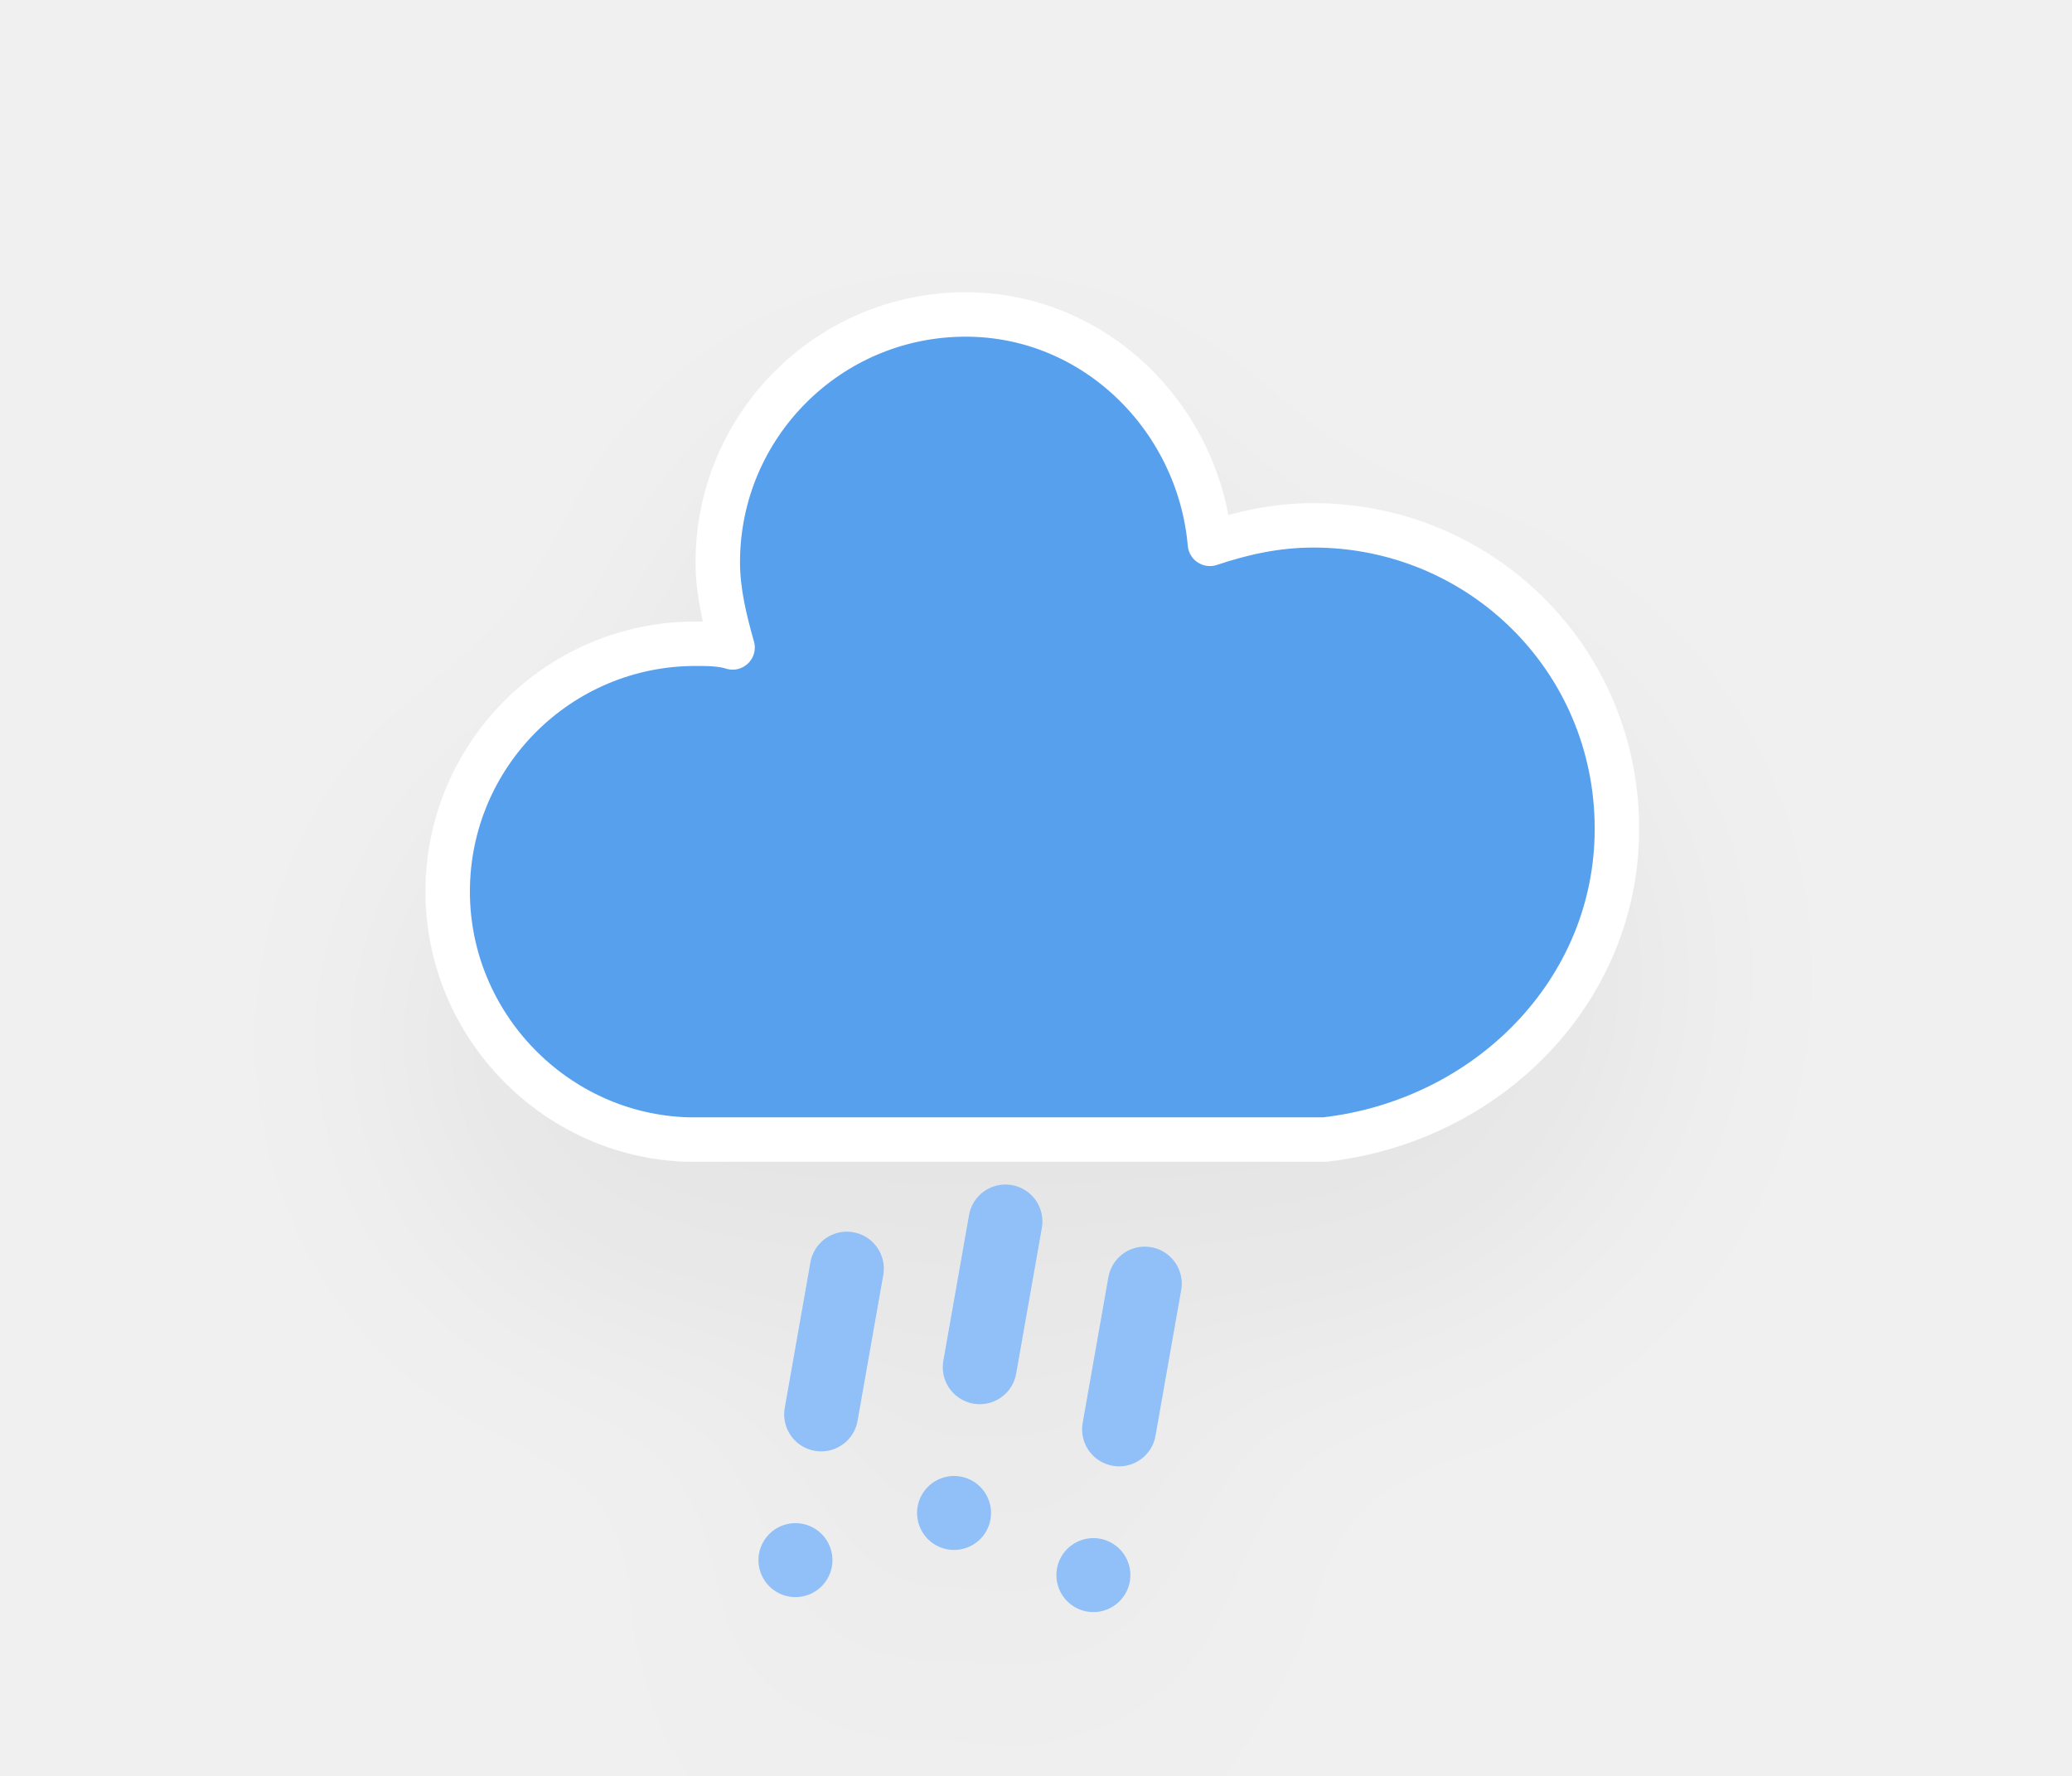
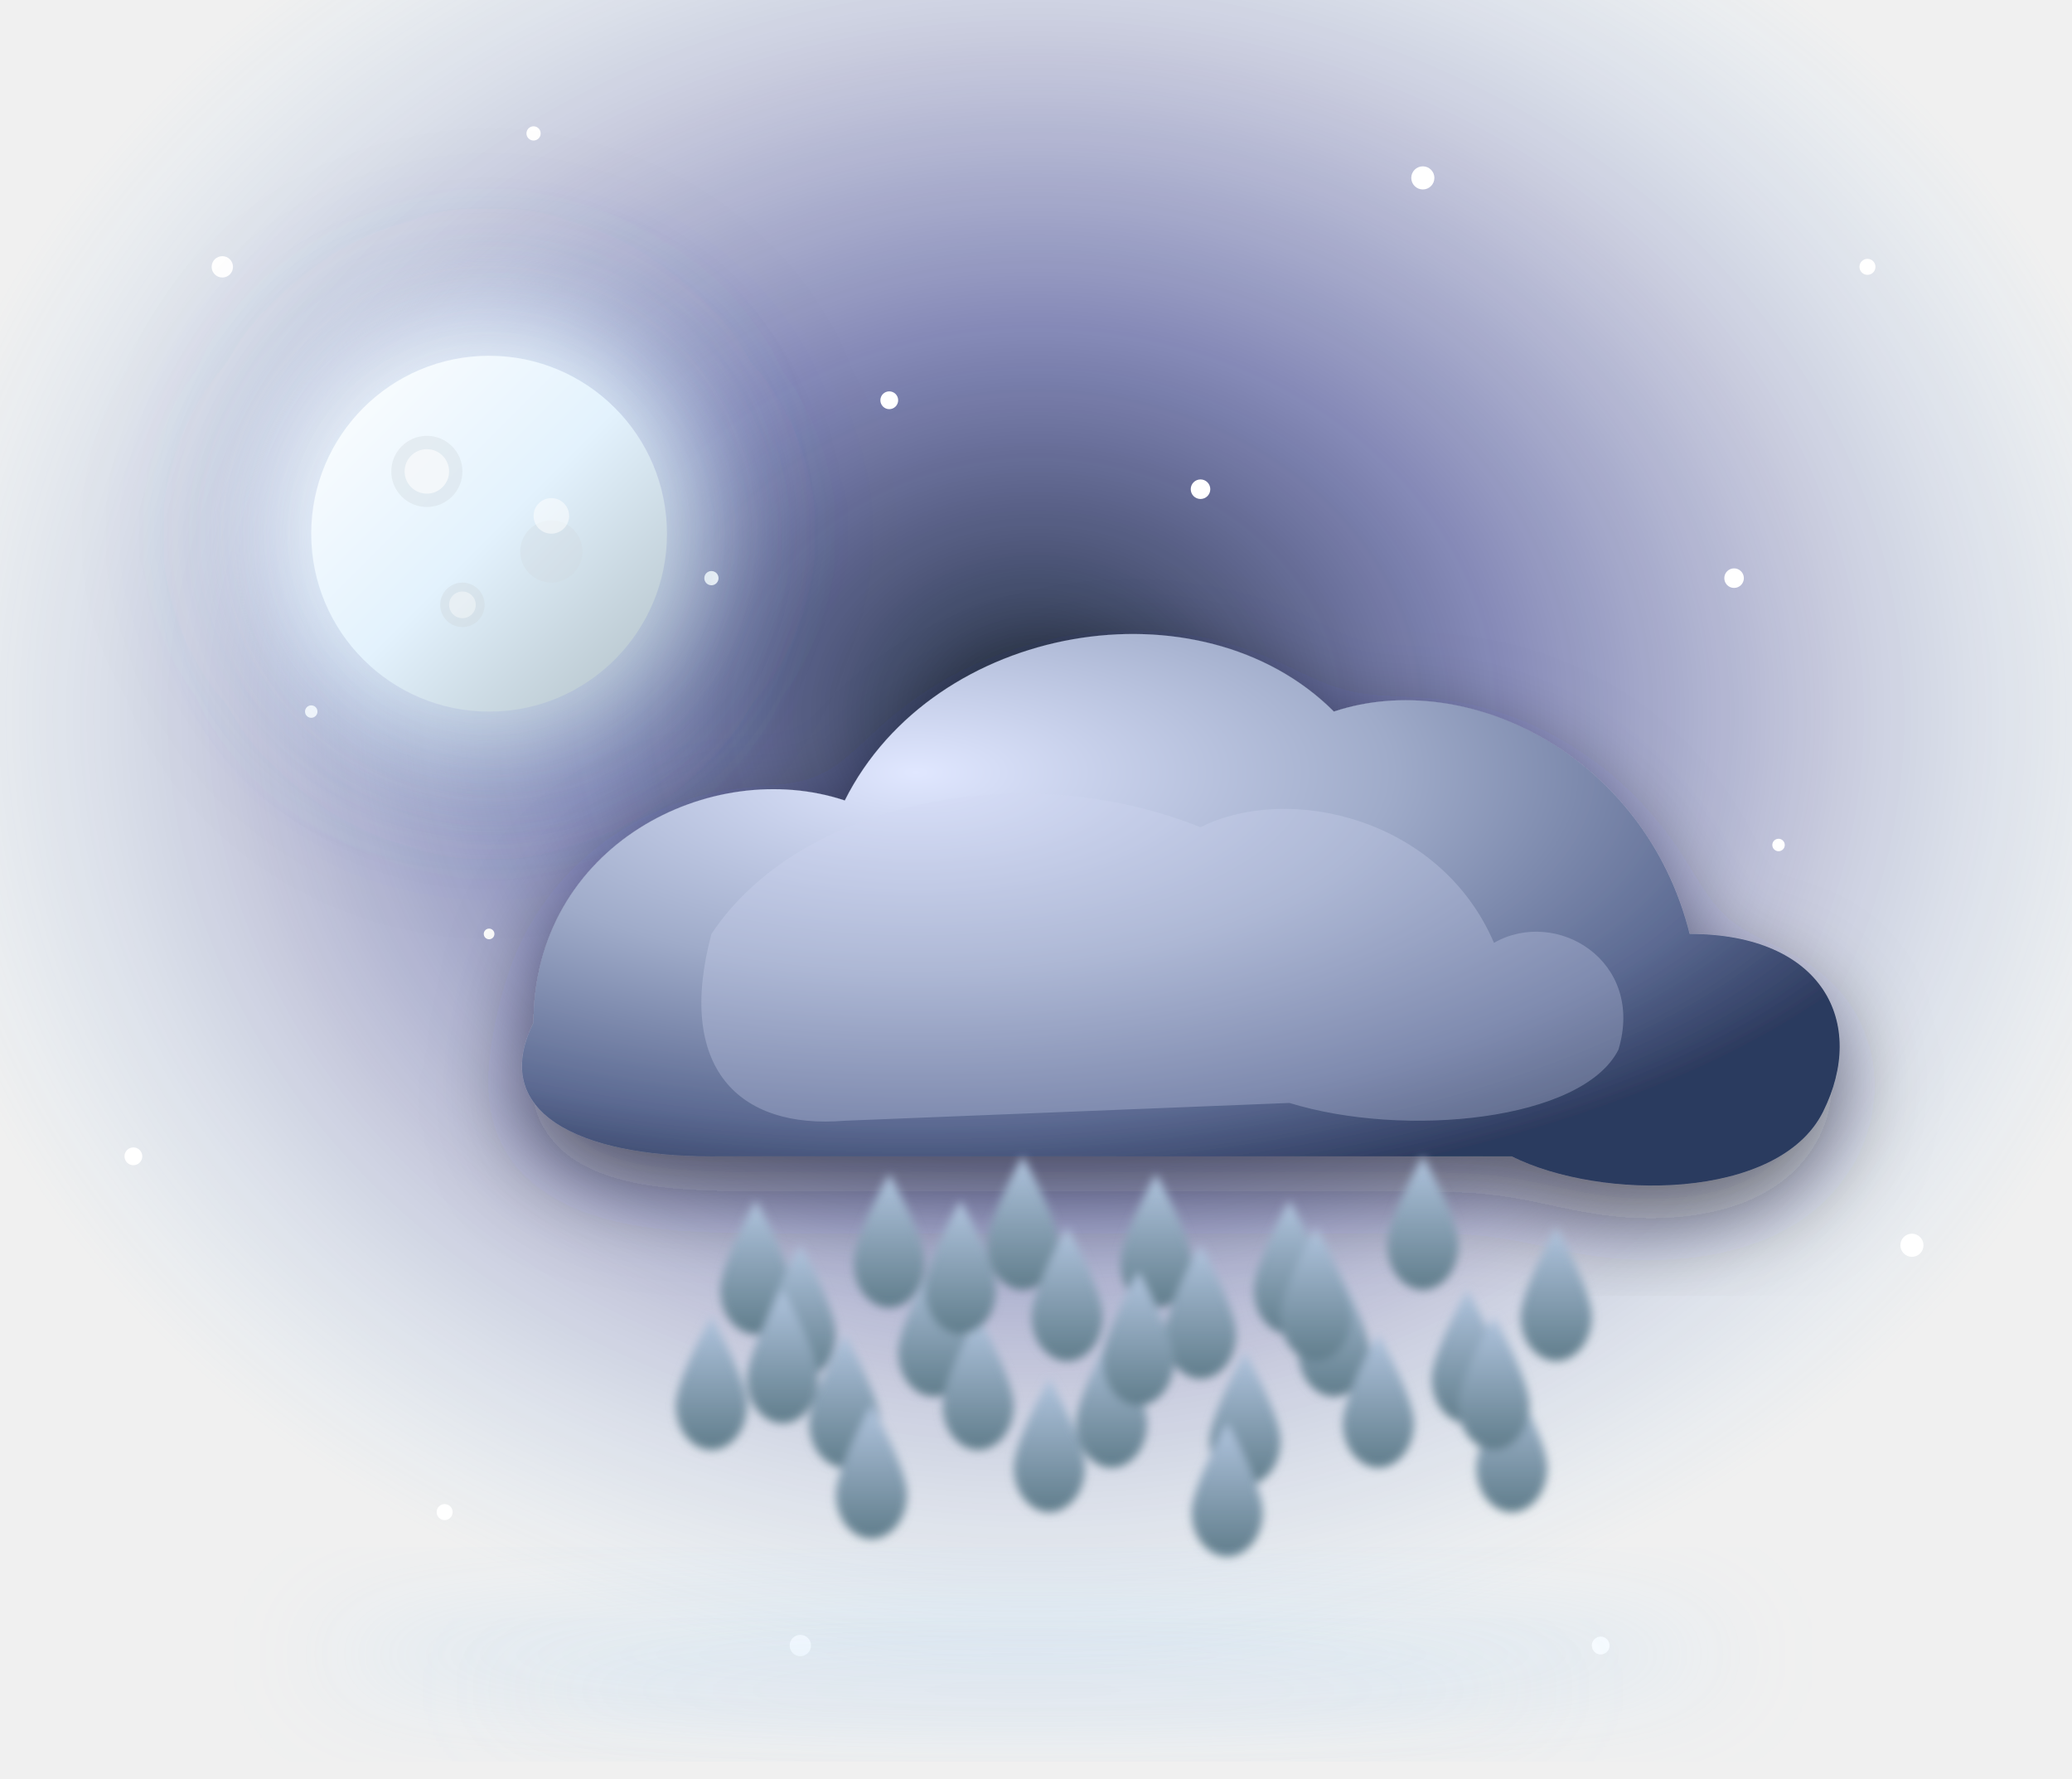
- <svg xmlns="http://www.w3.org/2000/svg" width="56" height="48" version="1.1">
+ <svg xmlns="http://www.w3.org/2000/svg" width="233" height="200" viewBox="0 0 233 200">
  <defs>
-     <filter id="blur" x="-.247" y="-.229" width="1.494" height="1.558">
-       <feGaussianBlur in="SourceAlpha" stdDeviation="3" />
-       <feOffset dx="0" dy="4" result="offsetblur" />
-       <feComponentTransfer>
-         <feFuncA slope="0.05" type="linear" />
-       </feComponentTransfer>
-       <feMerge>
-         <feMergeNode />
-         <feMergeNode in="SourceGraphic" />
-       </feMerge>
+     <radialGradient id="bgNight" cx="50%" cy="40%" r="55%">
+       <stop offset="0%" stop-color="#0D1B2A" stop-opacity="0.9" />
+       <stop offset="40%" stop-color="#1A237E" stop-opacity="0.5" />
+       <stop offset="70%" stop-color="#283593" stop-opacity="0.2" />
+       <stop offset="100%" stop-color="#64B5F6" stop-opacity="0" />
+     </radialGradient>
+     <radialGradient id="moonGlow" cx="50%" cy="50%" r="50%">
+       <stop offset="0%" stop-color="#E3F2FD" stop-opacity="0.5" />
+       <stop offset="50%" stop-color="#90CAF9" stop-opacity="0.2" />
+       <stop offset="100%" stop-color="#1A237E" stop-opacity="0" />
+     </radialGradient>
+     <linearGradient id="moonCore" x1="0" y1="0" x2="1" y2="1">
+       <stop offset="0%" stop-color="#FFFFFF" />
+       <stop offset="50%" stop-color="#E3F2FD" />
+       <stop offset="100%" stop-color="#B0BEC5" />
+     </linearGradient>
+     <radialGradient id="cloudNight" cx="30%" cy="25%" r="80%">
+       <stop offset="0%" stop-color="#E0E7FF" />
+       <stop offset="45%" stop-color="#9FABC9" />
+       <stop offset="80%" stop-color="#5C6A92" />
+       <stop offset="100%" stop-color="#2C3A5E" />
+     </radialGradient>
+     <linearGradient id="rainNight" x1="0" y1="0" x2="0" y2="1">
+       <stop offset="0%" stop-color="#B0C4DE" />
+       <stop offset="100%" stop-color="#607D8B" />
+     </linearGradient>
+     <filter id="moonGlowFilter" x="-50%" y="-50%" width="200%" height="200%">
+       <feGaussianBlur stdDeviation="6" />
    </filter>
-     <style type="text/css">
-       
-       /*
- ** RAIN
- */
-       @keyframes am-weather-rain {
-         0% {
-           stroke-dashoffset: 0;
-         }
+     <filter id="cloudShadowNight" x="-20%" y="-20%" width="140%" height="140%">
+       <feDropShadow dx="0" dy="4" stdDeviation="5" flood-color="#0A1128" flood-opacity="0.6" />
+     </filter>
+     <filter id="rainBlurNight" x="-50%" y="-50%" width="200%" height="200%">
+       <feGaussianBlur stdDeviation="0.5" />
+     </filter>
+   </defs>
+   <style>
+     .bgLayerNight {
+       animation: bgPulseNight 8s ease-in-out infinite;
+     }
+     .moonMove {
+       animation: slideBehindCloudNight 10s ease-in-out infinite alternate;
+       transform-origin: 55px 60px;
+     }
+     .cloudMoveNight {
+       animation: cloudFloatNight 5s ease-in-out infinite;
+     }
+     .rainDropNight {
+       animation: fallHeavyNight 1.2s linear infinite;
+     }
+     .twinkleStar { animation: twinkle 3s ease-in-out infinite; }
+     .twinkleStarSlow { animation: twinkle 5s ease-in-out infinite; }
+     
+     /* Opóźnienia dla kropel – ulewny deszcz (zachowane) */
+     .d1 { animation-delay: 0s; }
+     .d2 { animation-delay: 0.08s; }
+     .d3 { animation-delay: 0.16s; }
+     .d4 { animation-delay: 0.24s; }
+     .d5 { animation-delay: 0.32s; }
+     .d6 { animation-delay: 0.40s; }
+     .d7 { animation-delay: 0.48s; }
+     .d8 { animation-delay: 0.56s; }
+     .d9 { animation-delay: 0.64s; }
+     .d10 { animation-delay: 0.72s; }
+     .d11 { animation-delay: 0.80s; }
+     .d12 { animation-delay: 0.88s; }
+     .d13 { animation-delay: 0.96s; }
+     .d14 { animation-delay: 1.04s; }
+     .d15 { animation-delay: 0.04s; }
+     .d16 { animation-delay: 0.12s; }
+     .d17 { animation-delay: 0.20s; }
+     .d18 { animation-delay: 0.28s; }
+     .d19 { animation-delay: 0.36s; }
+     .d20 { animation-delay: 0.44s; }
+     .d21 { animation-delay: 0.52s; }
+     .d22 { animation-delay: 0.60s; }
+     .d23 { animation-delay: 0.68s; }
+     .d24 { animation-delay: 0.76s; }
+     .d25 { animation-delay: 0.84s; }
+     .d26 { animation-delay: 0.92s; }
+     .d27 { animation-delay: 1.00s; }
+     .d28 { animation-delay: 1.08s; }

-         100% {
-           stroke-dashoffset: -100;
-         }
-       }
- 
-       .am-weather-rain-1 {
-         -webkit-animation-name: am-weather-rain;
-         -moz-animation-name: am-weather-rain;
-         -ms-animation-name: am-weather-rain;
-         animation-name: am-weather-rain;
-         -webkit-animation-duration: 8s;
-         -moz-animation-duration: 8s;
-         -ms-animation-duration: 8s;
-         animation-duration: 8s;
-         -webkit-animation-timing-function: linear;
-         -moz-animation-timing-function: linear;
-         -ms-animation-timing-function: linear;
-         animation-timing-function: linear;
-         -webkit-animation-iteration-count: infinite;
-         -moz-animation-iteration-count: infinite;
-         -ms-animation-iteration-count: infinite;
-         animation-iteration-count: infinite;
-       }
- 
-       .am-weather-rain-2 {
-         -webkit-animation-name: am-weather-rain;
-         -moz-animation-name: am-weather-rain;
-         -ms-animation-name: am-weather-rain;
-         animation-name: am-weather-rain;
-         -webkit-animation-delay: 0.25s;
-         -moz-animation-delay: 0.25s;
-         -ms-animation-delay: 0.25s;
-         animation-delay: 0.25s;
-         -webkit-animation-duration: 8s;
-         -moz-animation-duration: 8s;
-         -ms-animation-duration: 8s;
-         animation-duration: 8s;
-         -webkit-animation-timing-function: linear;
-         -moz-animation-timing-function: linear;
-         -ms-animation-timing-function: linear;
-         animation-timing-function: linear;
-         -webkit-animation-iteration-count: infinite;
-         -moz-animation-iteration-count: infinite;
-         -ms-animation-iteration-count: infinite;
-         animation-iteration-count: infinite;
-       }
- 
-       /*
- ** CLOUDS
- */
-       @keyframes am-weather-cloud-2 {
-         0% {
-           -webkit-transform: translate(0px, 0px);
-           -moz-transform: translate(0px, 0px);
-           -ms-transform: translate(0px, 0px);
-           transform: translate(0px, 0px);
-         }
- 
-         50% {
-           -webkit-transform: translate(2px, 0px);
-           -moz-transform: translate(2px, 0px);
-           -ms-transform: translate(2px, 0px);
-           transform: translate(2px, 0px);
-         }
- 
-         100% {
-           -webkit-transform: translate(0px, 0px);
-           -moz-transform: translate(0px, 0px);
-           -ms-transform: translate(0px, 0px);
-           transform: translate(0px, 0px);
-         }
-       }
- 
-       .am-weather-cloud-2 {
-         -webkit-animation-name: am-weather-cloud-2;
-         -moz-animation-name: am-weather-cloud-2;
-         animation-name: am-weather-cloud-2;
-         -webkit-animation-duration: 3s;
-         -moz-animation-duration: 3s;
-         animation-duration: 3s;
-         -webkit-animation-timing-function: linear;
-         -moz-animation-timing-function: linear;
-         animation-timing-function: linear;
-         -webkit-animation-iteration-count: infinite;
-         -moz-animation-iteration-count: infinite;
-         animation-iteration-count: infinite;
-       }
-       
-     </style>
-   </defs>
-   <g transform="translate(16,-2)" filter="url(#blur)">
-     <g class="am-weather-cloud-3" style="-moz-animation-duration:3s;-moz-animation-iteration-count:infinite;-moz-animation-name:am-weather-cloud-2;-moz-animation-timing-function:linear;-webkit-animation-duration:3s;-webkit-animation-iteration-count:infinite;-webkit-animation-name:am-weather-cloud-2;-webkit-animation-timing-function:linear">
-       <path transform="translate(-20,-11)" d="m47.7 35.4c0-4.6-3.7-8.2-8.2-8.2-1 0-1.9 0.2-2.8 0.5-0.3-3.4-3.1-6.2-6.6-6.2-3.7 0-6.7 3-6.7 6.7 0 0.8 0.2 1.6 0.4 2.3-0.3-0.1-0.7-0.1-1-0.1-3.7 0-6.7 3-6.7 6.7 0 3.6 2.9 6.6 6.5 6.7h17.2c4.4-0.5 7.9-4 7.9-8.4z" fill="#57a0ee" stroke="#fff" stroke-linejoin="round" stroke-width="1.2" />
-     </g>
-     <g transform="translate(-20,-10) rotate(10,-247.39,200.17)" fill="none" stroke="#91c0f8" stroke-dasharray="4, 4" stroke-linecap="round" stroke-width="2">
-       <line class="am-weather-rain-1" transform="translate(-4,1)" y2="8" style="-moz-animation-duration:8s;-moz-animation-iteration-count:infinite;-moz-animation-name:am-weather-rain;-moz-animation-timing-function:linear;-ms-animation-duration:8s;-ms-animation-iteration-count:infinite;-ms-animation-name:am-weather-rain;-ms-animation-timing-function:linear;-webkit-animation-duration:8s;-webkit-animation-iteration-count:infinite;-webkit-animation-name:am-weather-rain;-webkit-animation-timing-function:linear" />
-       <line class="am-weather-rain-2" transform="translate(0,-1)" y2="8" style="-moz-animation-delay:0.25s;-moz-animation-duration:8s;-moz-animation-iteration-count:infinite;-moz-animation-name:am-weather-rain;-moz-animation-timing-function:linear;-ms-animation-delay:0.25s;-ms-animation-duration:8s;-ms-animation-iteration-count:infinite;-ms-animation-name:am-weather-rain;-ms-animation-timing-function:linear;-webkit-animation-delay:0.25s;-webkit-animation-duration:8s;-webkit-animation-iteration-count:infinite;-webkit-animation-name:am-weather-rain;-webkit-animation-timing-function:linear" />
-       <line class="am-weather-rain-1" transform="translate(4)" y2="8" style="-moz-animation-duration:8s;-moz-animation-iteration-count:infinite;-moz-animation-name:am-weather-rain;-moz-animation-timing-function:linear;-ms-animation-duration:8s;-ms-animation-iteration-count:infinite;-ms-animation-name:am-weather-rain;-ms-animation-timing-function:linear;-webkit-animation-duration:8s;-webkit-animation-iteration-count:infinite;-webkit-animation-name:am-weather-rain;-webkit-animation-timing-function:linear" />
-     </g>
+     @keyframes bgPulseNight {
+       0%,100% { opacity: 0.85; }
+       50% { opacity: 1; }
+     }
+     @keyframes slideBehindCloudNight {
+       0% { transform: translateX(0); }
+       100% { transform: translateX(85px); }
+     }
+     @keyframes cloudFloatNight {
+       0%,100% { transform: translateX(0) translateY(0); }
+       50% { transform: translateX(-3px) translateY(-2px); }
+     }
+     @keyframes fallHeavyNight {
+       0% { transform: translateY(-25px); opacity: 0; }
+       15% { opacity: 0.7; }
+       85% { opacity: 0.6; }
+       100% { transform: translateY(48px); opacity: 0; }
+     }
+     @keyframes twinkle {
+       0%,100% { opacity: 0.2; transform: scale(0.8); }
+       50% { opacity: 1; transform: scale(1.2); }
+     }
+   </style>
+   <rect width="233" height="200" fill="url(#bgNight)" class="bgLayerNight" />
+   <g fill="#FFFFFF">
+     <circle cx="25" cy="30" r="1.2" class="twinkleStar" style="animation-delay: 0s" />
+     <circle cx="60" cy="15" r="0.8" class="twinkleStarSlow" style="animation-delay: 0.5s" />
+     <circle cx="100" cy="45" r="1" class="twinkleStar" style="animation-delay: 1.2s" />
+     <circle cx="160" cy="20" r="1.3" class="twinkleStar" style="animation-delay: 2s" />
+     <circle cx="210" cy="30" r="0.9" class="twinkleStarSlow" style="animation-delay: 0.8s" />
+     <circle cx="195" cy="65" r="1.1" class="twinkleStar" style="animation-delay: 1.5s" />
+     <circle cx="35" cy="80" r="0.7" class="twinkleStar" style="animation-delay: 2.5s" />
+     <circle cx="15" cy="130" r="1" class="twinkleStarSlow" style="animation-delay: 0.3s" />
+     <circle cx="50" cy="170" r="0.9" class="twinkleStar" style="animation-delay: 1.8s" />
+     <circle cx="90" cy="185" r="1.2" class="twinkleStar" style="animation-delay: 2.2s" />
+     <circle cx="140" cy="170" r="0.8" class="twinkleStarSlow" style="animation-delay: 0.6s" />
+     <circle cx="180" cy="185" r="1" class="twinkleStar" style="animation-delay: 1.1s" />
+     <circle cx="215" cy="140" r="1.3" class="twinkleStar" style="animation-delay: 2.8s" />
+     <circle cx="175" cy="105" r="0.9" class="twinkleStarSlow" style="animation-delay: 1.4s" />
+     <circle cx="55" cy="105" r="0.6" class="twinkleStar" style="animation-delay: 3s" />
+     <circle cx="135" cy="55" r="1.1" class="twinkleStar" style="animation-delay: 0.9s" />
+     <circle cx="80" cy="65" r="0.8" class="twinkleStarSlow" style="animation-delay: 1.7s" />
+     <circle cx="200" cy="95" r="0.7" class="twinkleStar" style="animation-delay: 2.3s" />
  </g>
+   <g class="moonMove">
+     <circle cx="55" cy="60" r="38" fill="url(#moonGlow)" filter="url(#moonGlowFilter)" />
+     <circle cx="55" cy="60" r="24" fill="url(#moonCore)" filter="url(#moonGlowFilter)" opacity="0.95" />
+     <circle cx="55" cy="60" r="20" fill="url(#moonCore)" />
+     <circle cx="48" cy="53" r="4" fill="#CFD8DC" opacity="0.35" />
+     <circle cx="62" cy="62" r="3.5" fill="#CFD8DC" opacity="0.3" />
+     <circle cx="52" cy="68" r="2.5" fill="#CFD8DC" opacity="0.4" />
+     <circle cx="48" cy="53" r="2.5" fill="#FFFFFF" opacity="0.6" />
+     <circle cx="62" cy="58" r="2" fill="#FFFFFF" opacity="0.5" />
+     <circle cx="52" cy="68" r="1.5" fill="#FFFFFF" opacity="0.4" />
+   </g>
+   <g class="cloudMoveNight" filter="url(#cloudShadowNight)">
+     <path d="M 60,115               C 60,95 80,85 95,90               C 105,70 135,65 150,80               C 165,75 185,85 190,105               C 205,105 210,115 205,125               C 200,135 180,135 170,130               L 80,130               C 65,130 55,125 60,115 Z" fill="url(#cloudNight)" />
+     <path d="M 80,105 C 90,90 115,85 135,93 C 145,88 162,92 168,106 C 175,102 185,108 182,118 C 178,126 158,128 145,124 L 95,126 C 83,127 76,120 80,105 Z" fill="#D0D8F0" opacity="0.3" />
+   </g>
+   <g filter="url(#rainBlurNight)">
+     <path class="rainDropNight d1" d="M85 135 C85 135 81 142 81 145 C81 148 83 150 85 150 C87 150 89 148 89 145 C89 142 85 135 85 135Z" fill="url(#rainNight)" />
+     <path class="rainDropNight d2" d="M100 132 C100 132 96 139 96 142 C96 145 98 147 100 147 C102 147 104 145 104 142 C104 139 100 132 100 132Z" fill="url(#rainNight)" />
+     <path class="rainDropNight d3" d="M115 130 C115 130 111 137 111 140 C111 143 113 145 115 145 C117 145 119 143 119 140 C119 137 115 130 115 130Z" fill="url(#rainNight)" />
+     <path class="rainDropNight d4" d="M130 132 C130 132 126 139 126 142 C126 145 128 147 130 147 C132 147 134 145 134 142 C134 139 130 132 130 132Z" fill="url(#rainNight)" />
+     <path class="rainDropNight d5" d="M145 135 C145 135 141 142 141 145 C141 148 143 150 145 150 C147 150 149 148 149 145 C149 142 145 135 145 135Z" fill="url(#rainNight)" />
+     <path class="rainDropNight d6" d="M160 130 C160 130 156 137 156 140 C156 143 158 145 160 145 C162 145 164 143 164 140 C164 137 160 130 160 130Z" fill="url(#rainNight)" />
+     <path class="rainDropNight d7" d="M175 138 C175 138 171 145 171 148 C171 151 173 153 175 153 C177 153 179 151 179 148 C179 145 175 138 175 138Z" fill="url(#rainNight)" />
+     <path class="rainDropNight d8" d="M90 140 C90 140 86 147 86 150 C86 153 88 155 90 155 C92 155 94 153 94 150 C94 147 90 140 90 140Z" fill="url(#rainNight)" />
+     <path class="rainDropNight d9" d="M105 142 C105 142 101 149 101 152 C101 155 103 157 105 157 C107 157 109 155 109 152 C109 149 105 142 105 142Z" fill="url(#rainNight)" />
+     <path class="rainDropNight d10" d="M120 138 C120 138 116 145 116 148 C116 151 118 153 120 153 C122 153 124 151 124 148 C124 145 120 138 120 138Z" fill="url(#rainNight)" />
+     <path class="rainDropNight d11" d="M135 140 C135 140 131 147 131 150 C131 153 133 155 135 155 C137 155 139 153 139 150 C139 147 135 140 135 140Z" fill="url(#rainNight)" />
+     <path class="rainDropNight d12" d="M150 142 C150 142 146 149 146 152 C146 155 148 157 150 157 C152 157 154 155 154 152 C154 149 150 142 150 142Z" fill="url(#rainNight)" />
+     <path class="rainDropNight d13" d="M165 145 C165 145 161 152 161 155 C161 158 163 160 165 160 C167 160 169 158 169 155 C169 152 165 145 165 145Z" fill="url(#rainNight)" />
+     <path class="rainDropNight d14" d="M80 148 C80 148 76 155 76 158 C76 161 78 163 80 163 C82 163 84 161 84 158 C84 155 80 148 80 148Z" fill="url(#rainNight)" />
+     <path class="rainDropNight d15" d="M95 150 C95 150 91 157 91 160 C91 163 93 165 95 165 C97 165 99 163 99 160 C99 157 95 150 95 150Z" fill="url(#rainNight)" />
+     <path class="rainDropNight d16" d="M110 148 C110 148 106 155 106 158 C106 161 108 163 110 163 C112 163 114 161 114 158 C114 155 110 148 110 148Z" fill="url(#rainNight)" />
+     <path class="rainDropNight d17" d="M125 150 C125 150 121 157 121 160 C121 163 123 165 125 165 C127 165 129 163 129 160 C129 157 125 150 125 150Z" fill="url(#rainNight)" />
+     <path class="rainDropNight d18" d="M140 152 C140 152 136 159 136 162 C136 165 138 167 140 167 C142 167 144 165 144 162 C144 159 140 152 140 152Z" fill="url(#rainNight)" />
+     <path class="rainDropNight d19" d="M155 150 C155 150 151 157 151 160 C151 163 153 165 155 165 C157 165 159 163 159 160 C159 157 155 150 155 150Z" fill="url(#rainNight)" />
+     <path class="rainDropNight d20" d="M170 155 C170 155 166 162 166 165 C166 168 168 170 170 170 C172 170 174 168 174 165 C174 162 170 155 170 155Z" fill="url(#rainNight)" />
+     <path class="rainDropNight d21" d="M88 145 C88 145 84 152 84 155 C84 158 86 160 88 160 C90 160 92 158 92 155 C92 152 88 145 88 145Z" fill="url(#rainNight)" />
+     <path class="rainDropNight d22" d="M108 135 C108 135 104 142 104 145 C104 148 106 150 108 150 C110 150 112 148 112 145 C112 142 108 135 108 135Z" fill="url(#rainNight)" />
+     <path class="rainDropNight d23" d="M128 143 C128 143 124 150 124 153 C124 156 126 158 128 158 C130 158 132 156 132 153 C132 150 128 143 128 143Z" fill="url(#rainNight)" />
+     <path class="rainDropNight d24" d="M148 138 C148 138 144 145 144 148 C144 151 146 153 148 153 C150 153 152 151 152 148 C152 145 148 138 148 138Z" fill="url(#rainNight)" />
+     <path class="rainDropNight d25" d="M168 148 C168 148 164 155 164 158 C164 161 166 163 168 163 C170 163 172 161 172 158 C172 155 168 148 168 148Z" fill="url(#rainNight)" />
+     <path class="rainDropNight d26" d="M98 158 C98 158 94 165 94 168 C94 171 96 173 98 173 C100 173 102 171 102 168 C102 165 98 158 98 158Z" fill="url(#rainNight)" />
+     <path class="rainDropNight d27" d="M118 155 C118 155 114 162 114 165 C114 168 116 170 118 170 C120 170 122 168 122 165 C122 162 118 155 118 155Z" fill="url(#rainNight)" />
+     <path class="rainDropNight d28" d="M138 160 C138 160 134 167 134 170 C134 173 136 175 138 175 C140 175 142 173 142 170 C142 167 138 160 138 160Z" fill="url(#rainNight)" />
+   </g>
+   <ellipse cx="115" cy="186" rx="80" ry="6" fill="#90CAF9" opacity="0.2" filter="url(#moonGlowFilter)" />
+   <ellipse cx="115" cy="190" rx="60" ry="4" fill="#B0C4DE" opacity="0.15" filter="url(#moonGlowFilter)" />
</svg>
